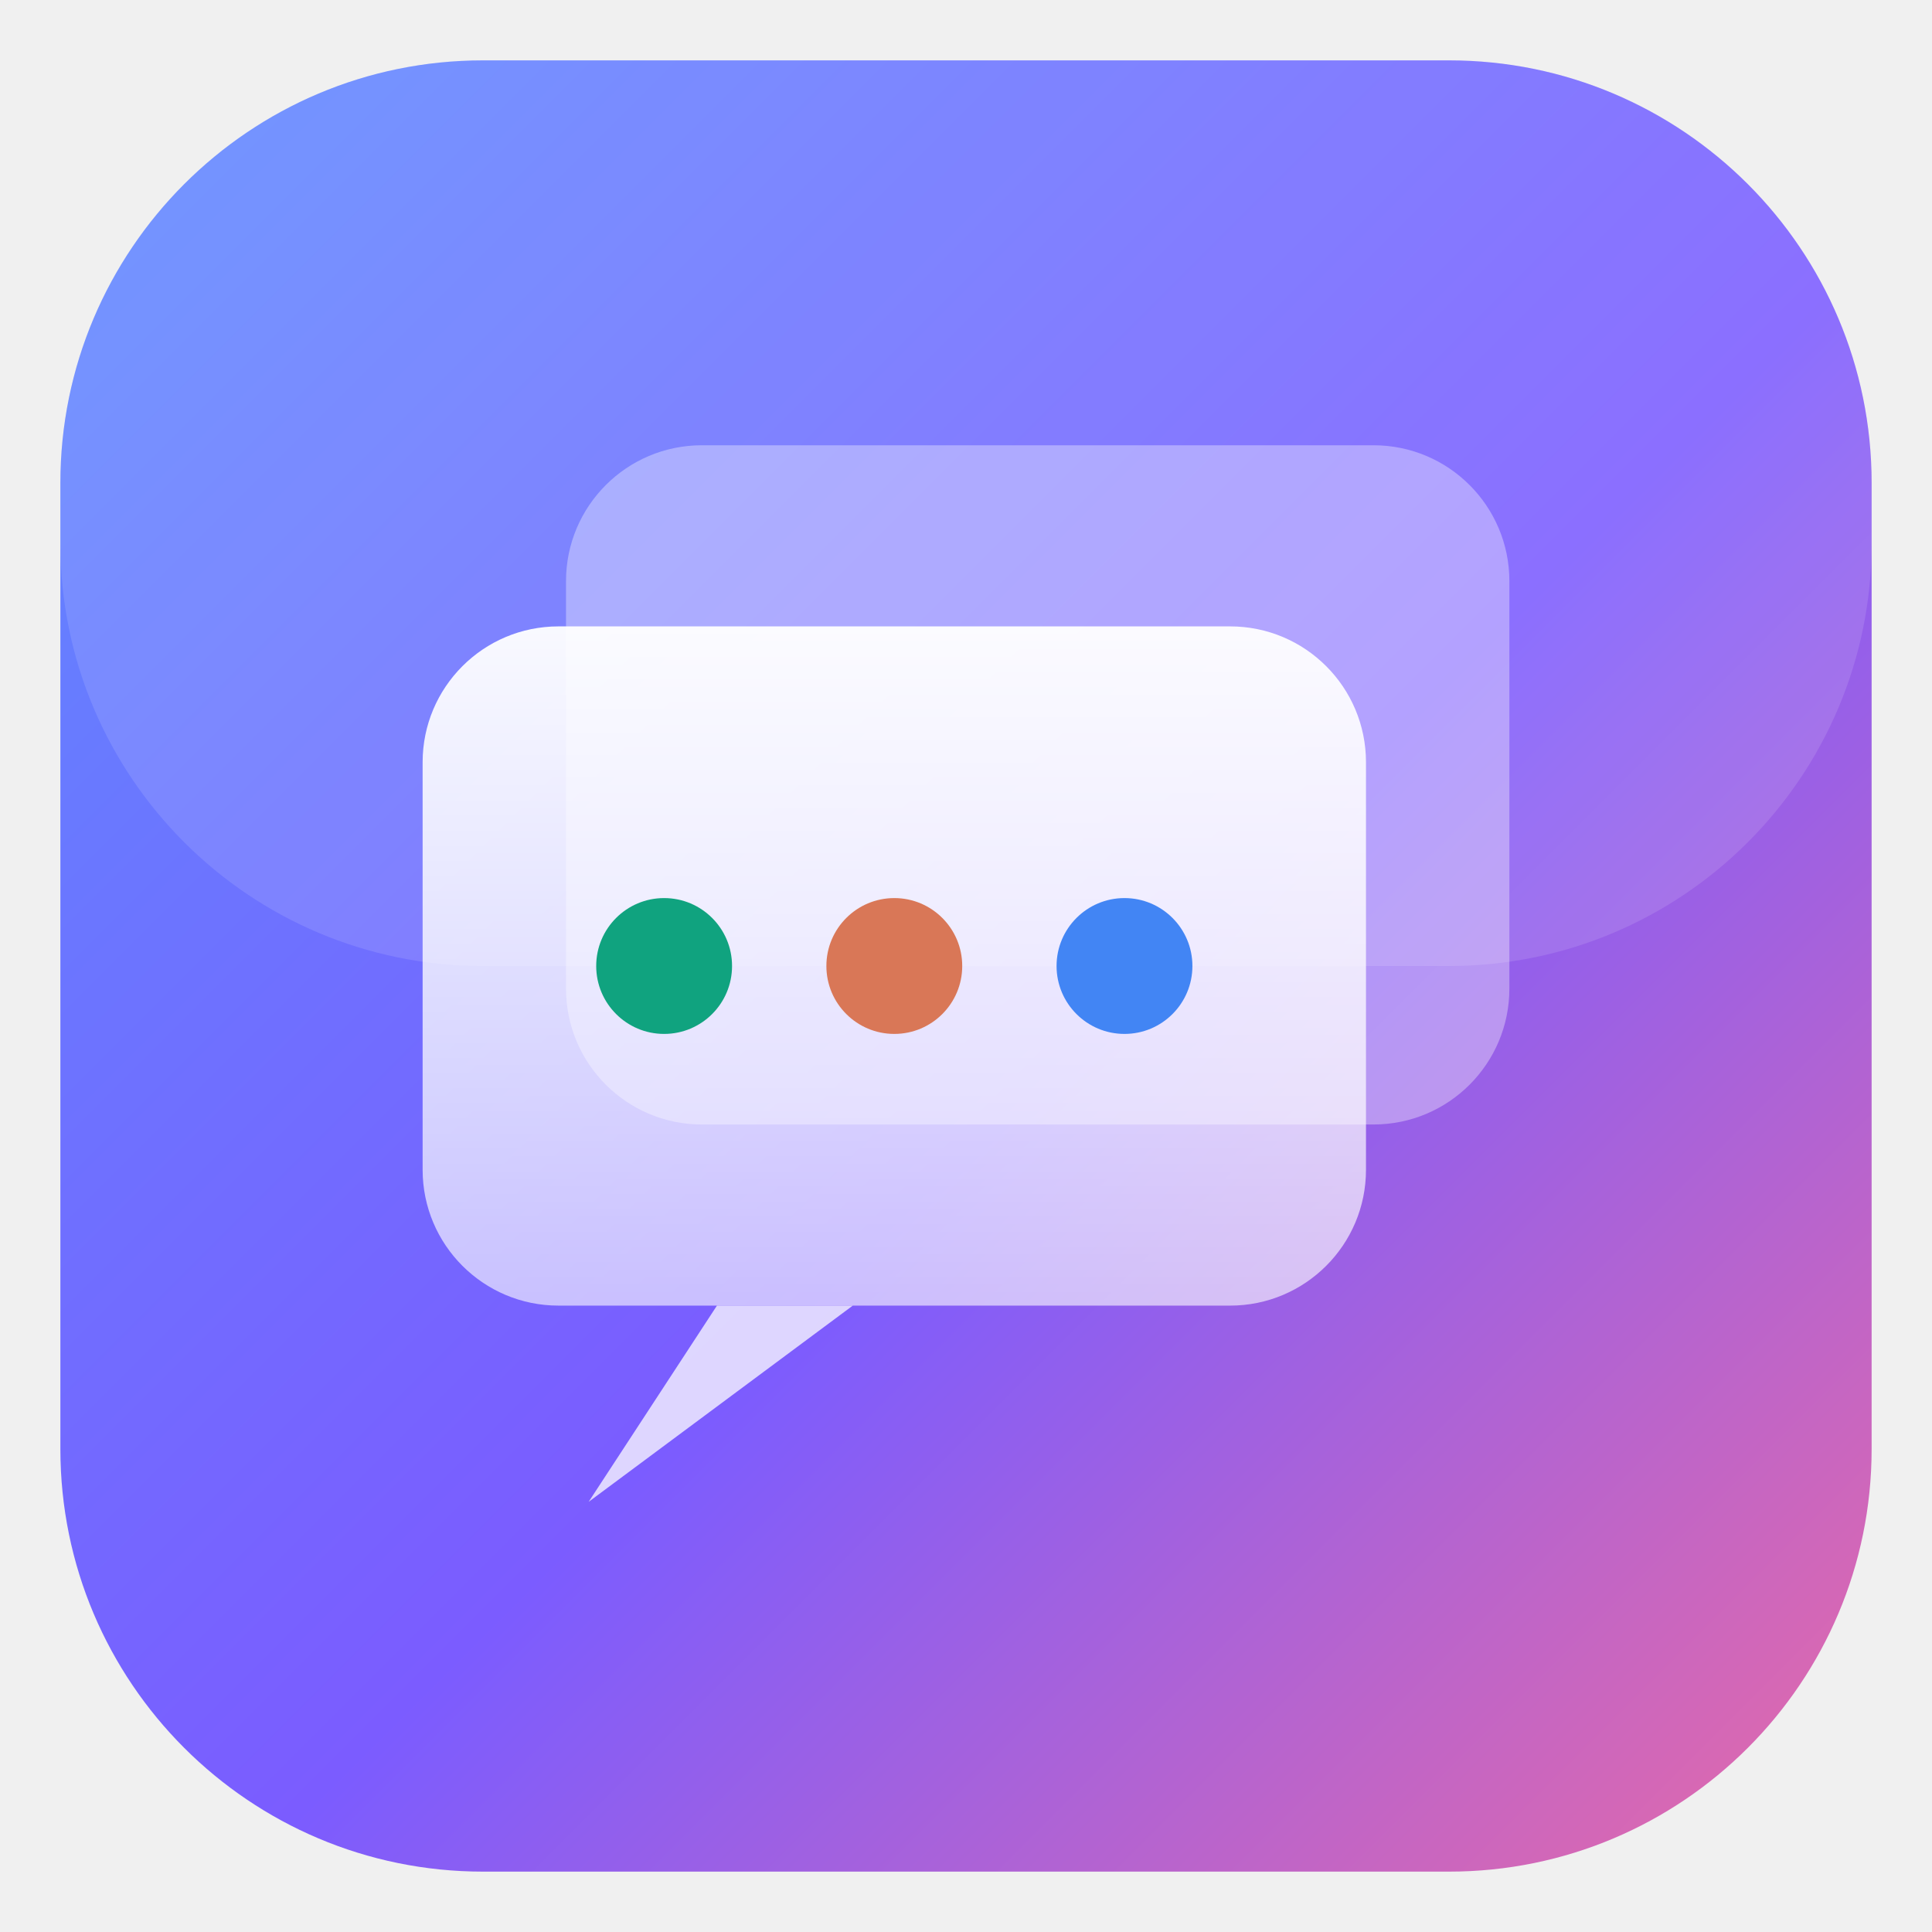
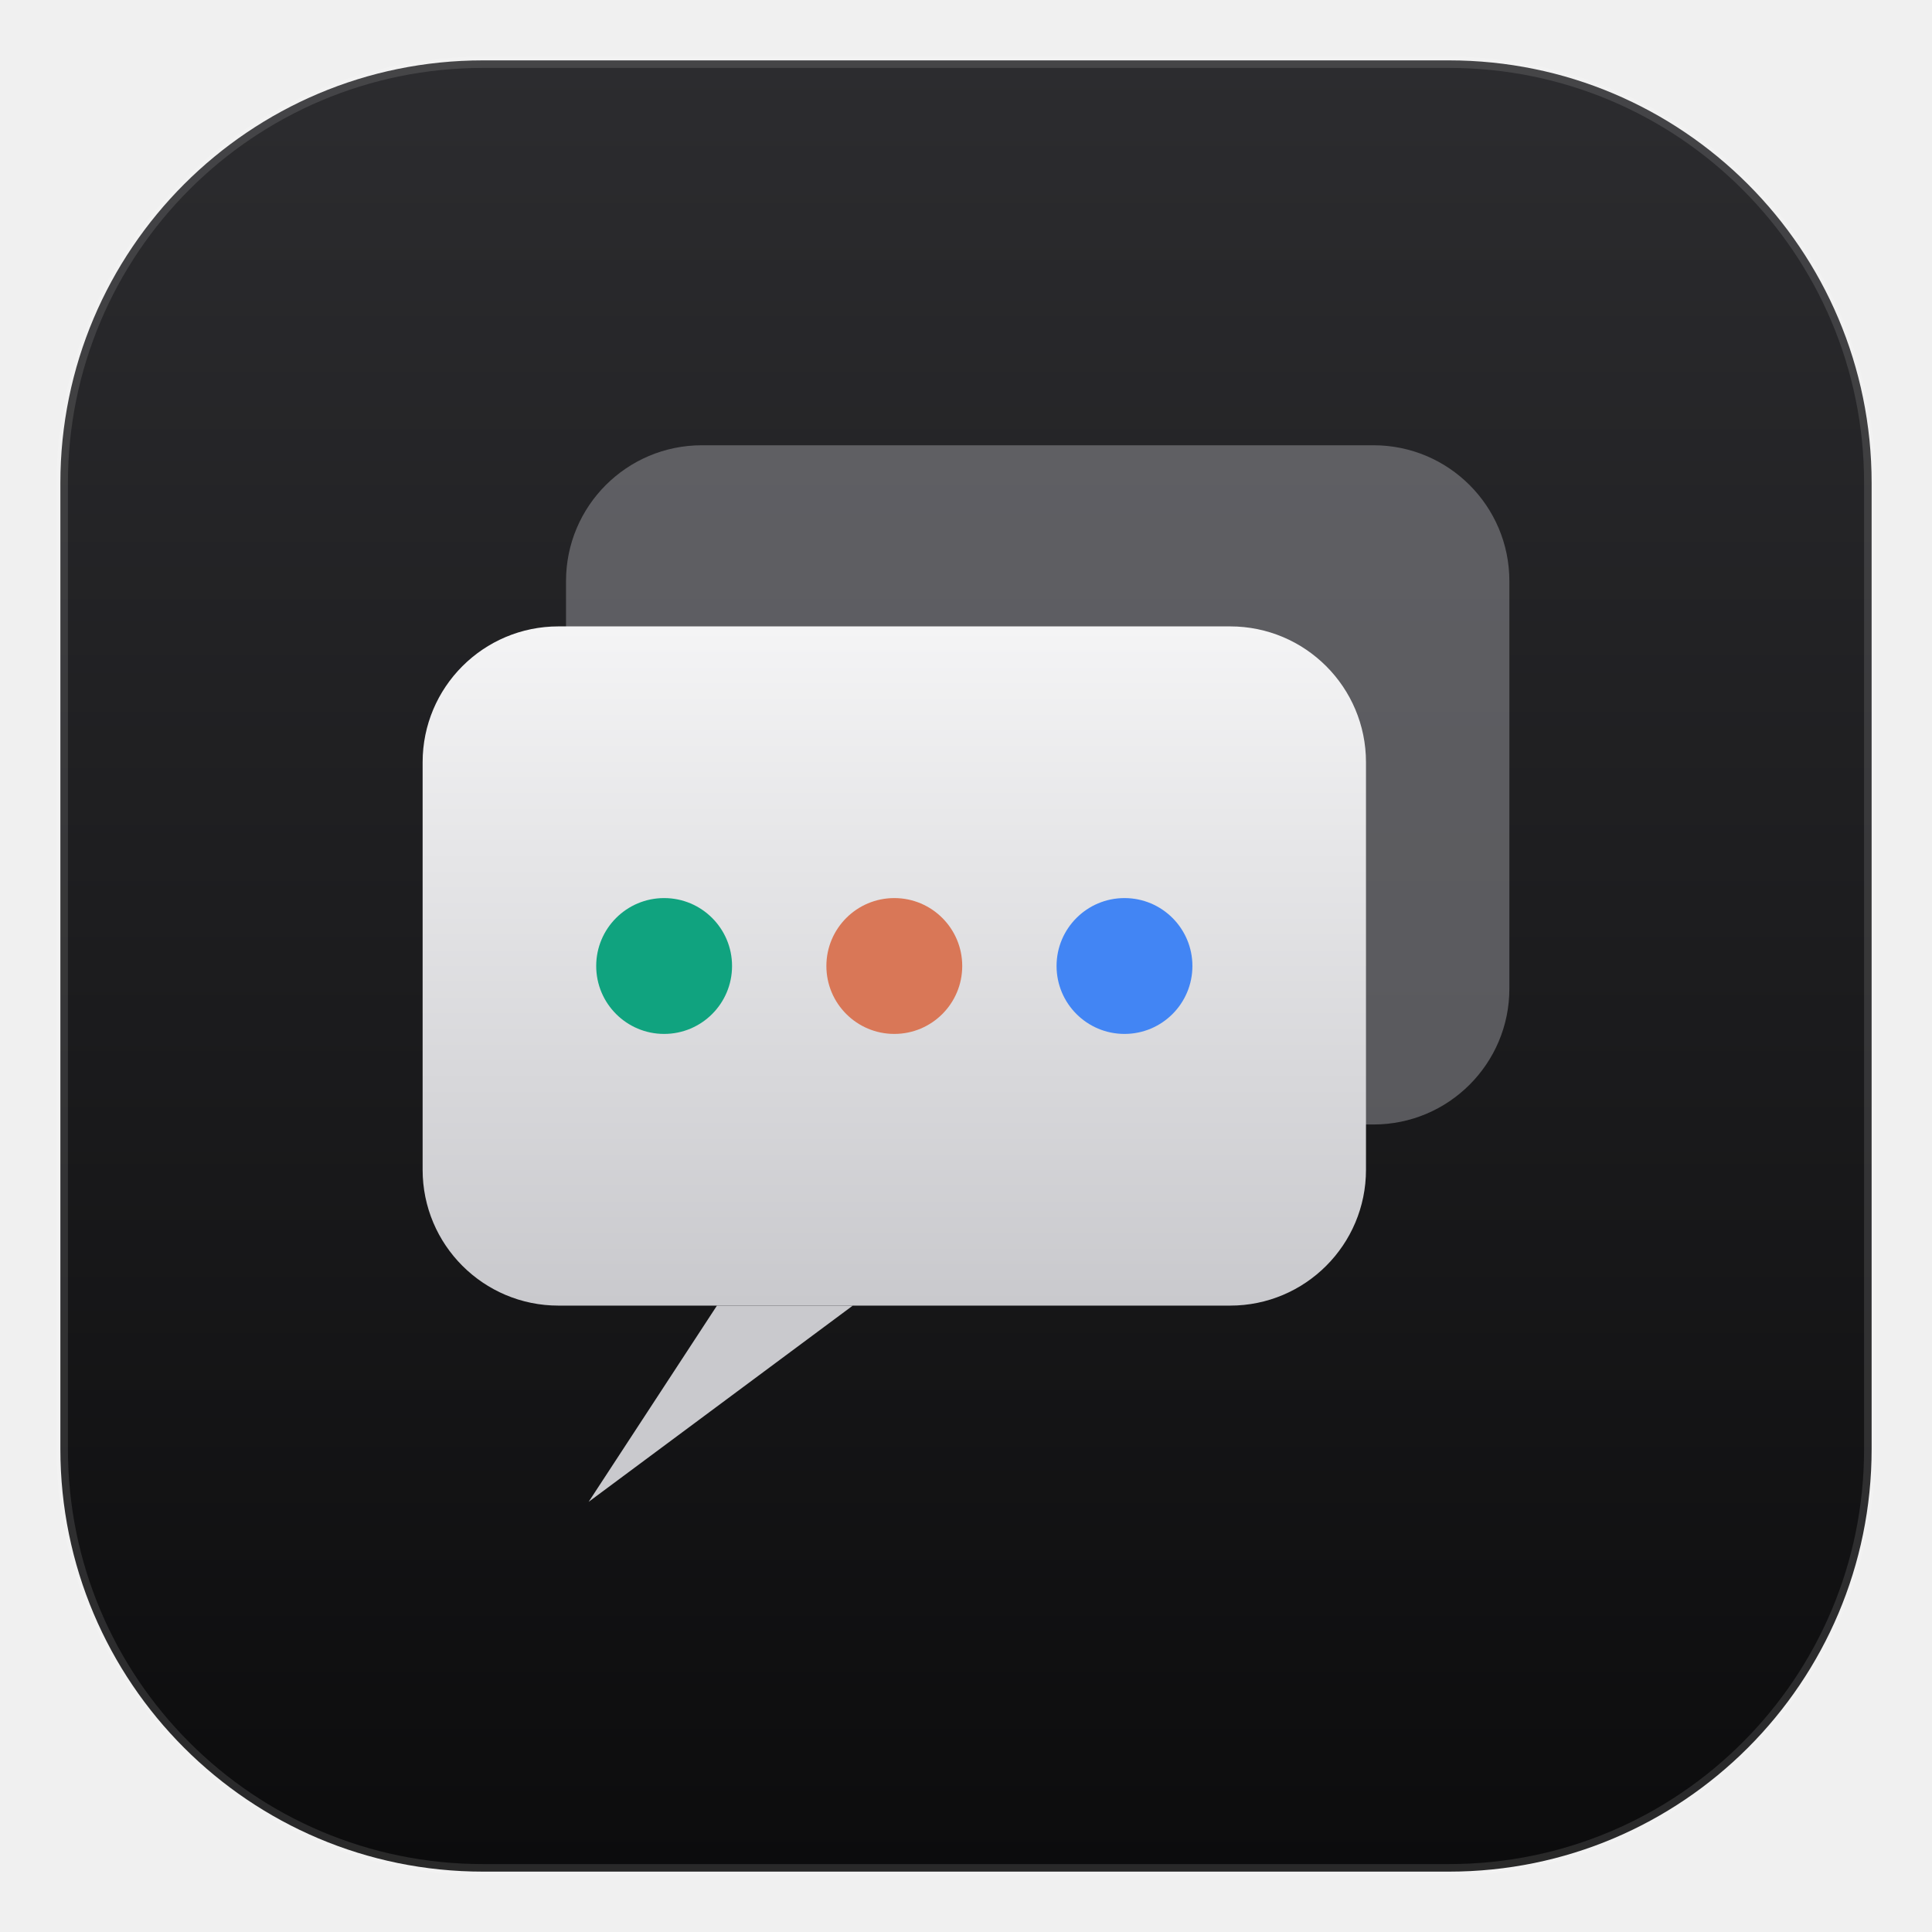
<svg xmlns="http://www.w3.org/2000/svg" viewBox="0 0 512 512">
  <defs>
-     <linearGradient id="bg" x1="0" y1="0" x2="1" y2="1">
-       <stop offset="0" stop-color="#5E8BFF" />
-       <stop offset=".55" stop-color="#7B5CFF" />
-       <stop offset="1" stop-color="#E86AA6" />
+     <linearGradient id="bg" x1="0" y1="0" x2="0" y2="1">
+       <stop offset="0" stop-color="#2c2c2f" />
+       <stop offset="1" stop-color="#0c0c0d" />
    </linearGradient>
    <linearGradient id="gl" x1="0" y1="0" x2="0" y2="1">
-       <stop offset="0" stop-color="#fff" stop-opacity=".95" />
-       <stop offset="1" stop-color="#fff" stop-opacity=".6" />
+       <stop offset="0" stop-color="#f4f4f5" />
+       <stop offset="1" stop-color="#c9c9cd" />
    </linearGradient>
  </defs>
  <rect x="16" y="16" width="480" height="480" rx="112" fill="url(#bg)" />
-   <rect x="16" y="16" width="480" height="240" rx="112" fill="#fff" opacity=".12" />
-   <rect x="150" y="118" width="250" height="180" rx="36" fill="#fff" opacity=".35" />
+   <rect x="16.5" y="16.5" width="479" height="479" rx="111.5" fill="none" stroke="#fff" stroke-opacity=".12" stroke-width="3" />
+   <rect x="150" y="118" width="250" height="180" rx="36" fill="#8e8e93" opacity=".55" />
  <rect x="112" y="166" width="250" height="180" rx="36" fill="url(#gl)" />
  <circle cx="176" cy="256" r="18" fill="#10A37F" />
  <circle cx="237" cy="256" r="18" fill="#D97757" />
  <circle cx="298" cy="256" r="18" fill="#4285F4" />
-   <path d="M190 346 l-34 52 l70 -52z" fill="#fff" opacity=".75" />
+   <path d="M190 346 l-34 52 l70 -52z" fill="#c9c9cd" />
</svg>
